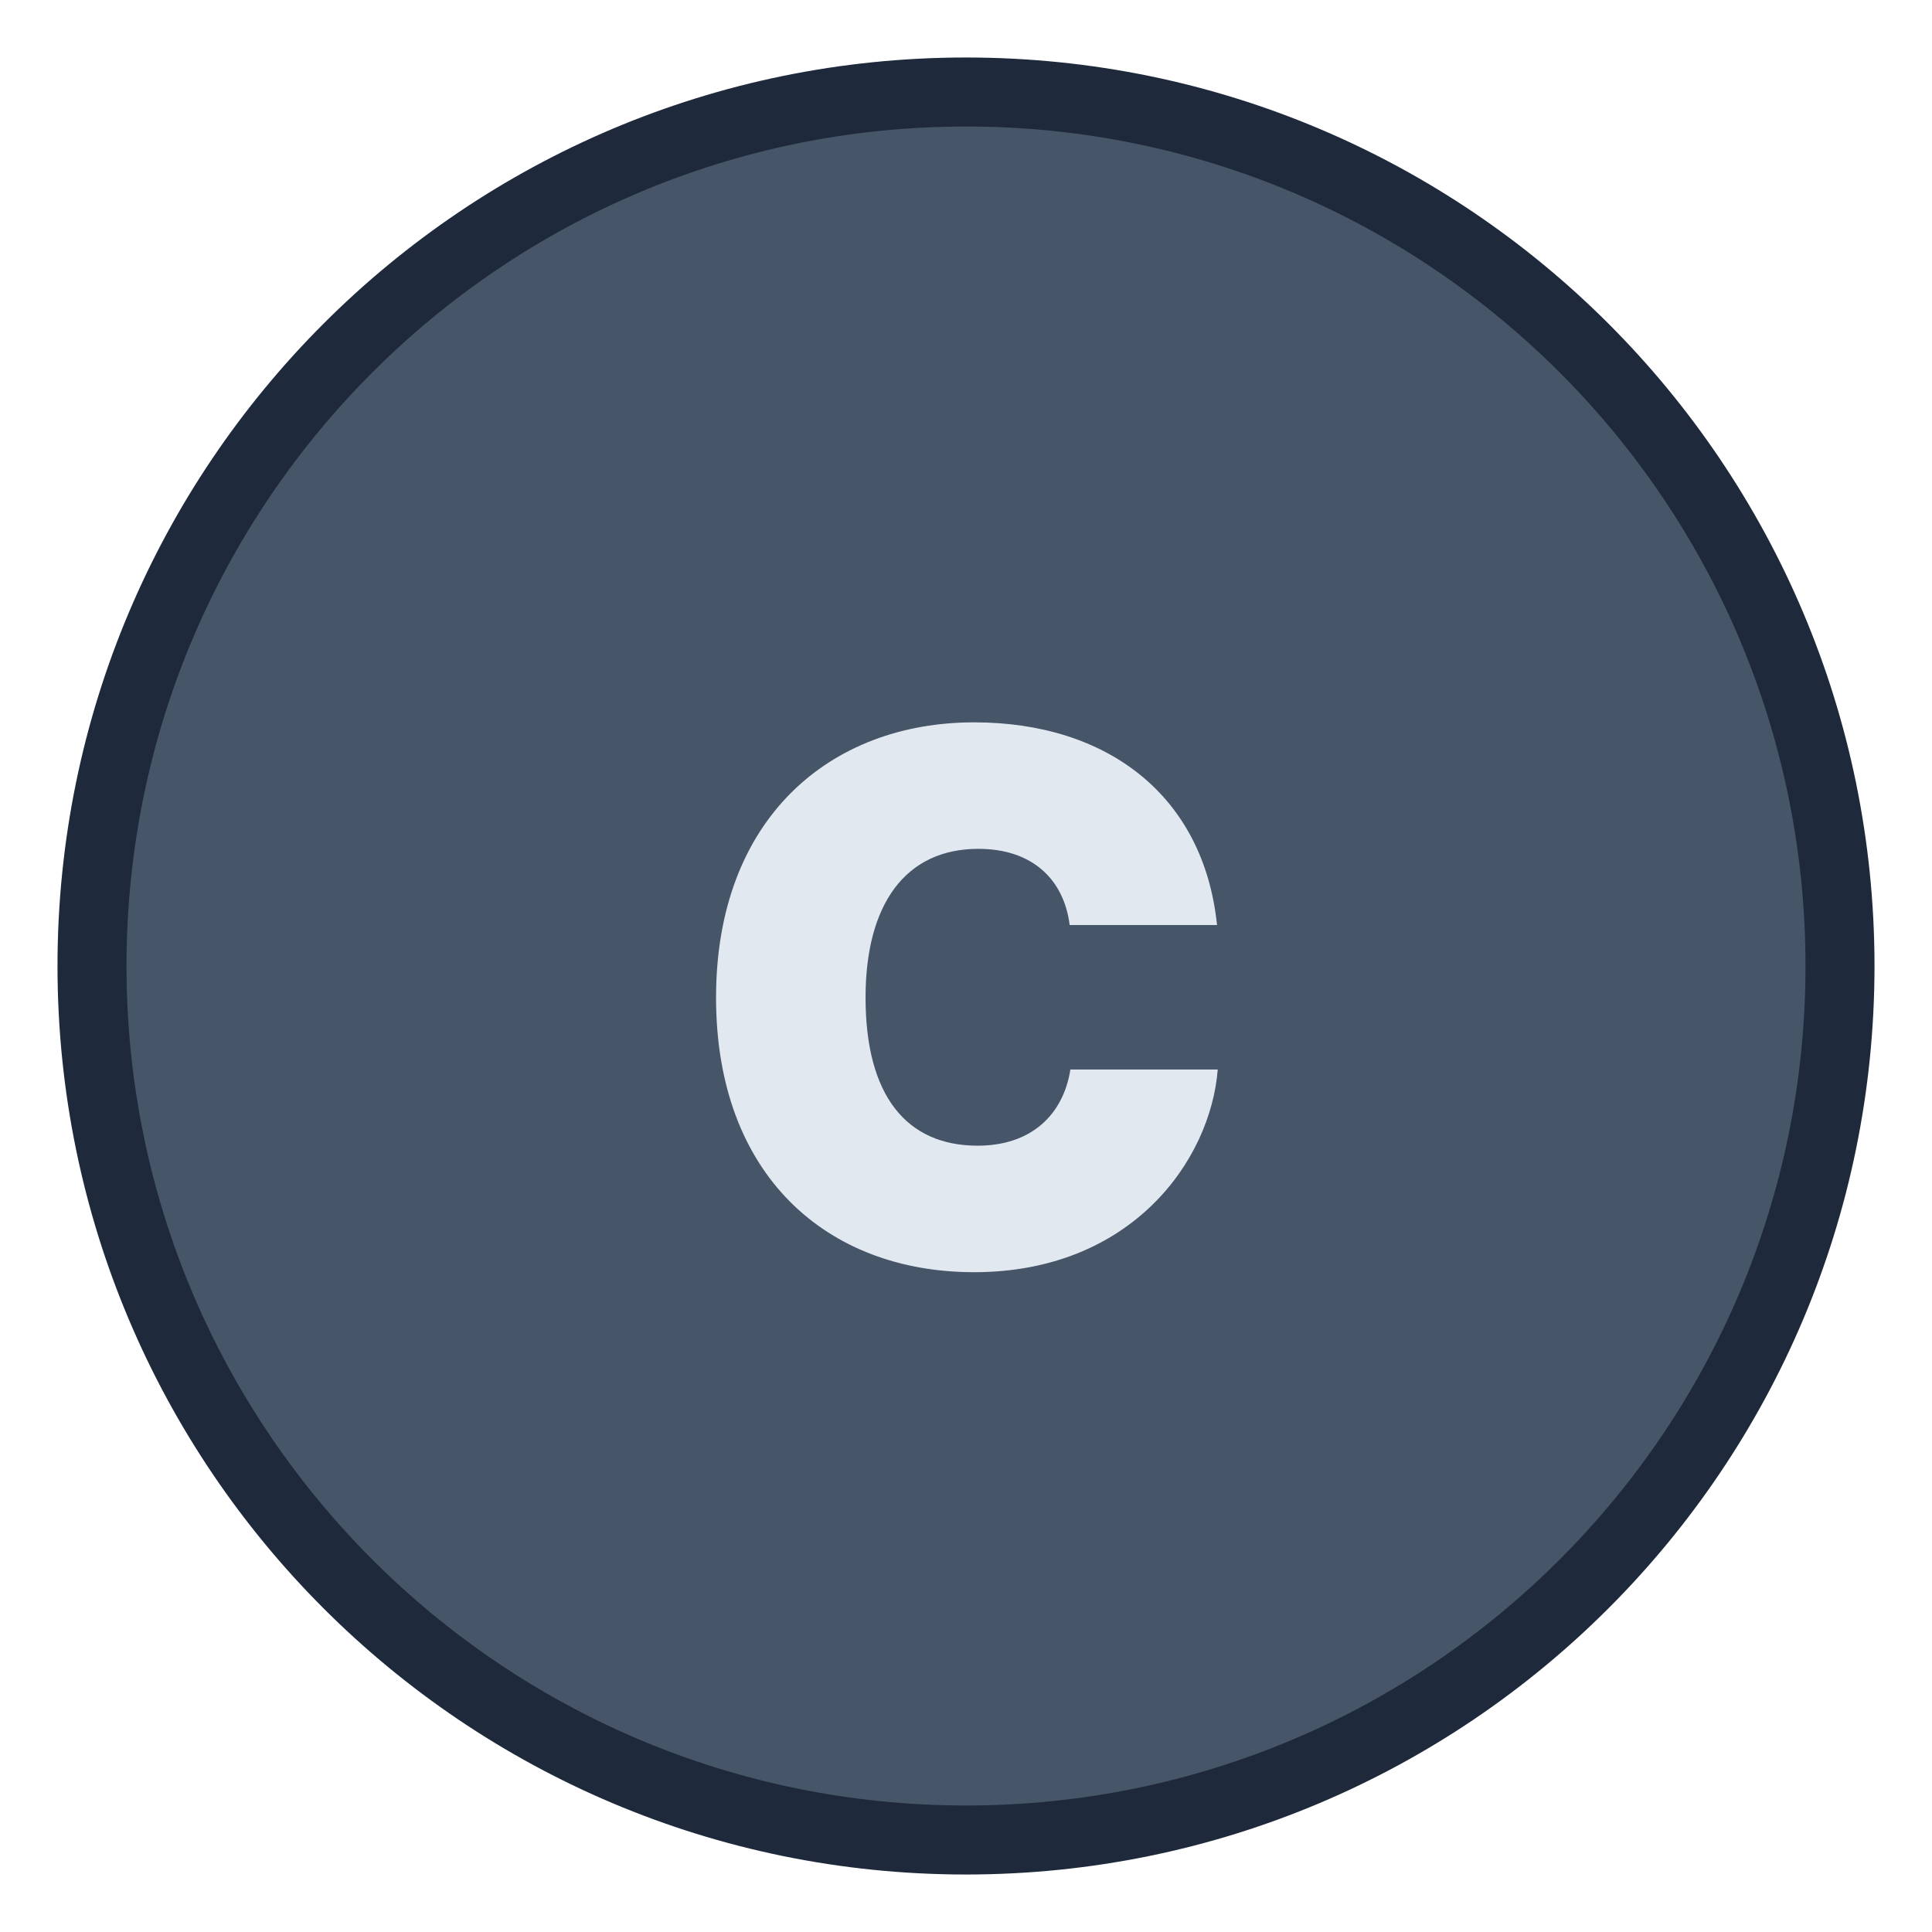
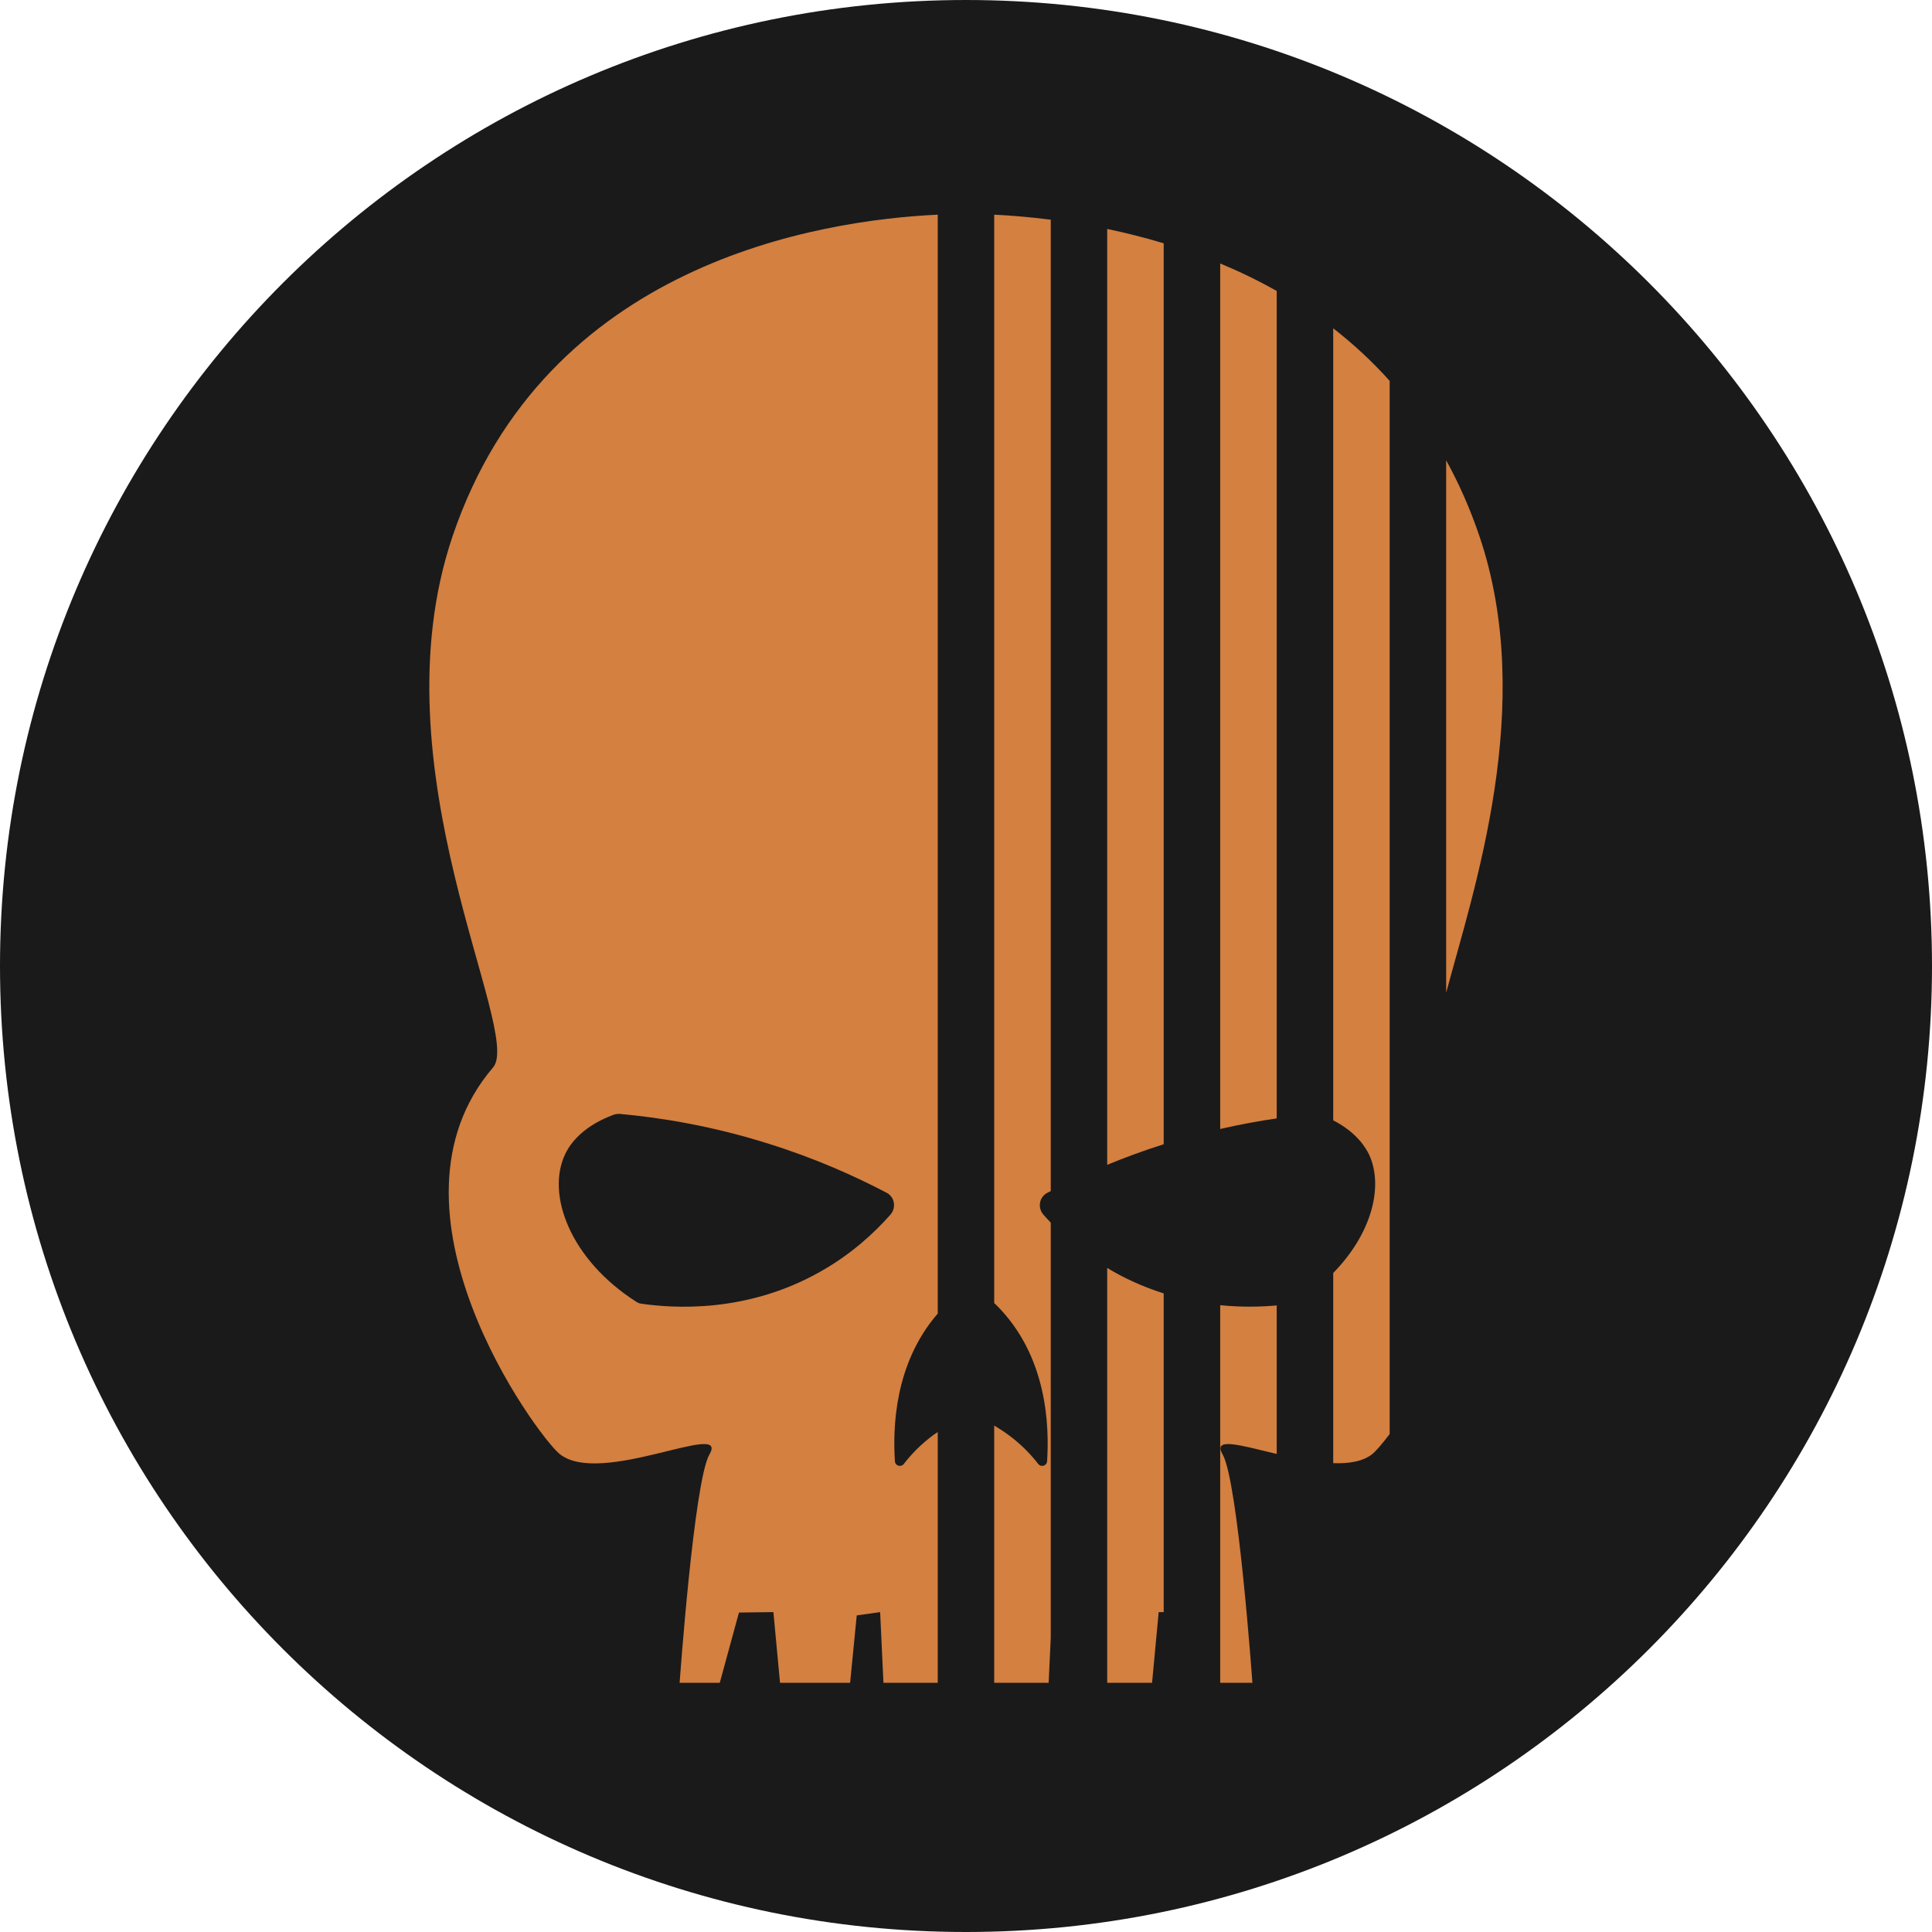
- <svg xmlns="http://www.w3.org/2000/svg" width="84" height="84" viewBox="0 0 84 84">
-   <circle cx="42" cy="42" r="38" fill="#475569" stroke="#1e293b" stroke-width="3" />
-   <text x="42" y="55" text-anchor="middle" font-family="Inter, sans-serif" font-weight="900" font-size="32" fill="#e2e8f0">C</text>
+ <svg xmlns="http://www.w3.org/2000/svg" width="45" height="45" viewBox="0 0 45 45" fill="none">
+   <circle cx="22.5" cy="22.5" r="22.5" fill="#1A1A1A" />
+   <path d="M21.842 30.596C20.826 31.765 20.795 33.274 20.844 34.033C20.849 34.142 20.983 34.182 21.05 34.1C21.214 33.887 21.441 33.644 21.743 33.422C21.776 33.398 21.81 33.377 21.842 33.355V39.195H20.577L20.5 37.549L19.955 37.626L19.801 39.195H18.168L18.014 37.549L17.212 37.559L16.765 39.195H15.83C15.83 39.195 16.164 34.498 16.524 33.877C17.001 33.059 13.981 34.644 13.03 33.862C12.507 33.432 8.644 28.176 11.485 24.862C12.192 24.038 8.7 17.908 10.544 12.482C12.699 6.131 19.078 5.131 21.842 5V30.596ZM23.157 5C23.536 5.018 23.981 5.055 24.474 5.117V27.743C24.447 27.757 24.42 27.77 24.394 27.783C24.204 27.882 24.163 28.13 24.302 28.29C24.356 28.351 24.413 28.414 24.474 28.477V38.152L24.425 39.195H23.157V33.204C23.265 33.267 23.376 33.339 23.489 33.422C23.793 33.645 24.019 33.887 24.184 34.1C24.25 34.182 24.383 34.142 24.389 34.033C24.44 33.236 24.404 31.588 23.207 30.398C23.192 30.382 23.174 30.368 23.157 30.352V5ZM25.93 29.616C26.326 29.841 26.723 30.004 27.105 30.126V37.55L26.988 37.549L26.834 39.195H25.789V29.531C25.836 29.559 25.882 29.589 25.93 29.616ZM28.421 30.4C28.94 30.453 29.393 30.437 29.737 30.406V33.865C28.9 33.666 28.235 33.461 28.478 33.877C28.837 34.498 29.171 39.195 29.171 39.195H28.421V30.4ZM31.053 7.647C31.515 8.005 31.956 8.412 32.368 8.871V33.402C32.187 33.639 32.046 33.8 31.971 33.862C31.752 34.041 31.423 34.093 31.053 34.08V29.65C31.946 28.74 32.238 27.632 31.884 26.882C31.822 26.761 31.621 26.385 31.053 26.095V7.647ZM14.428 25.944C14.382 25.944 14.335 25.95 14.289 25.966C13.488 26.261 13.231 26.737 13.164 26.882C12.712 27.829 13.293 29.347 14.819 30.32C14.854 30.346 14.9 30.362 14.947 30.367C15.645 30.466 17.371 30.605 19.113 29.616C19.837 29.207 20.372 28.709 20.741 28.29C20.88 28.13 20.839 27.882 20.654 27.783C19.904 27.39 18.99 26.98 17.916 26.644C16.591 26.224 15.394 26.032 14.428 25.944ZM25.789 5.333C26.213 5.421 26.654 5.531 27.105 5.667V26.652C26.635 26.8 26.197 26.963 25.789 27.131V5.333ZM28.421 6.137C28.862 6.32 29.302 6.532 29.737 6.777V26.05C29.326 26.109 28.886 26.19 28.421 26.296V6.137ZM33.684 10.722C33.979 11.257 34.24 11.843 34.457 12.482C35.794 16.424 34.318 20.742 33.684 23.123V10.722Z" fill="#D38041" />
</svg>
